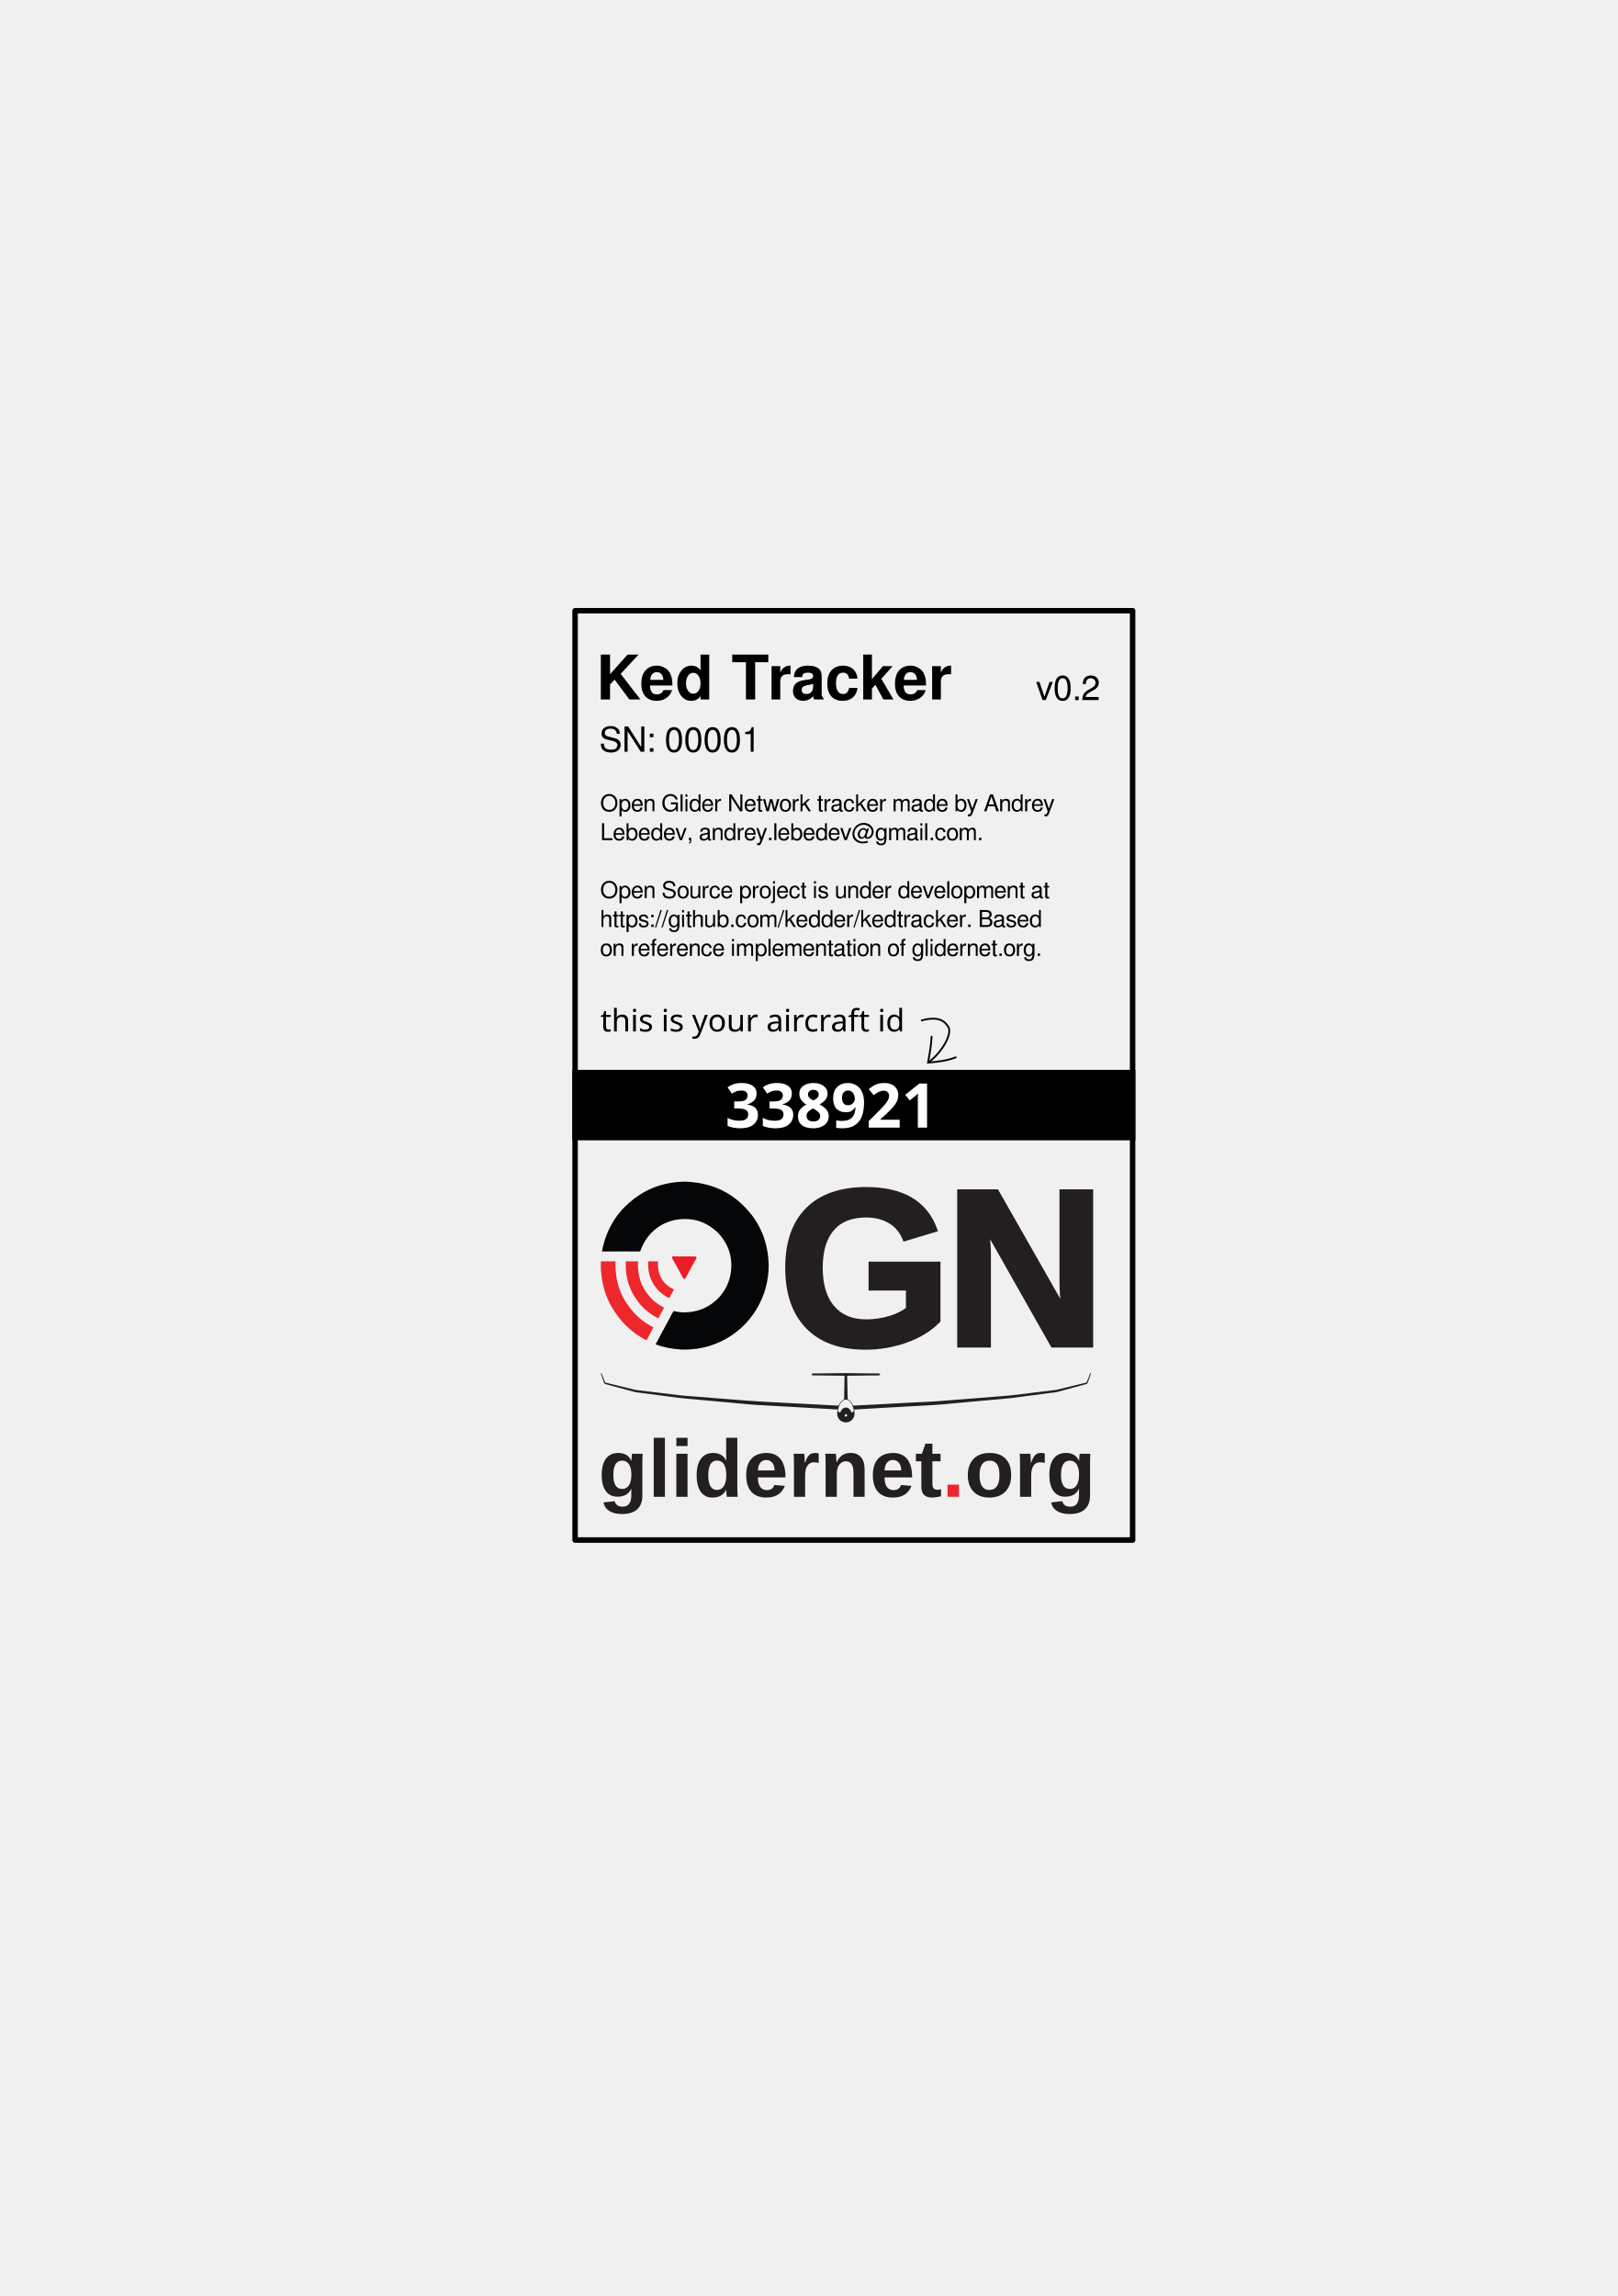
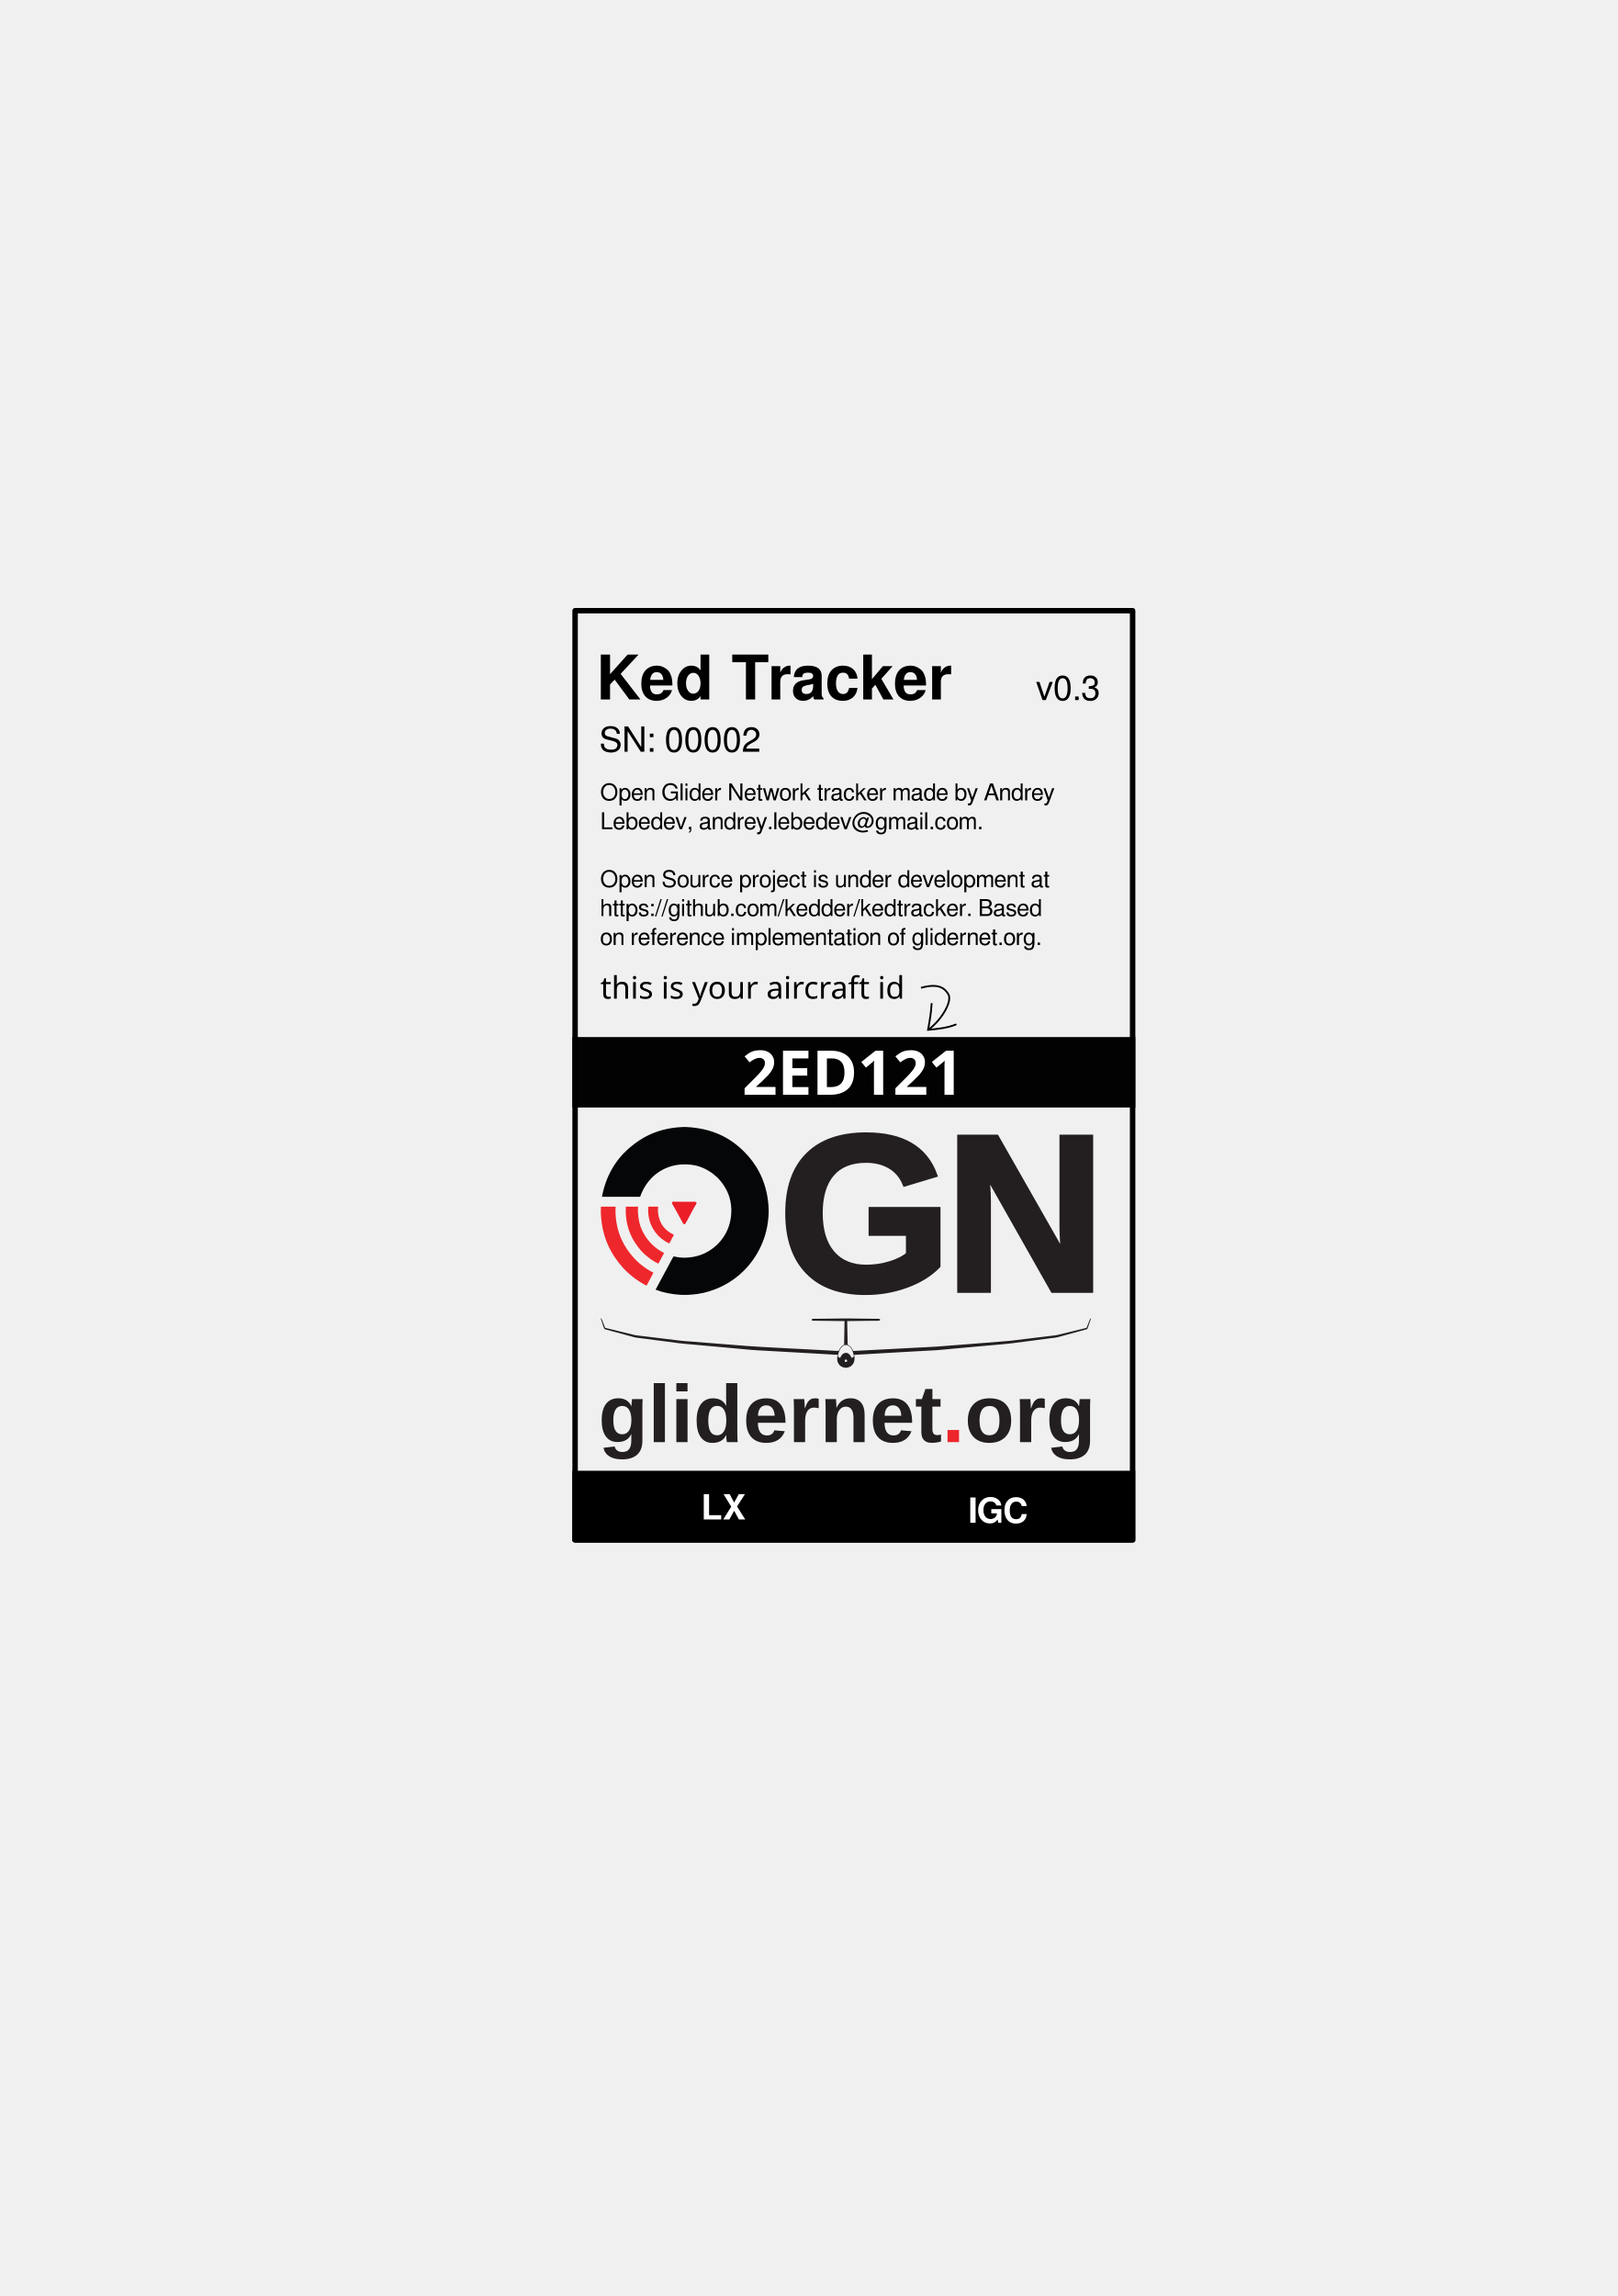
<svg xmlns="http://www.w3.org/2000/svg" width="148mm" height="210mm" viewBox="0 0 148 210" version="1.1" id="svg8">
  <defs id="defs2" />
  <g id="layer1" transform="translate(0,-87)">
    <rect style="opacity:1;fill:none;fill-opacity:1;stroke:#000000;stroke-width:0.5;stroke-linecap:square;stroke-linejoin:round;stroke-miterlimit:4;stroke-dasharray:none;stroke-dashoffset:0;stroke-opacity:1" id="rect4485" width="51" height="85" x="52.607" y="142.857" />
-     <g transform="matrix(0.09618859,0,0,-0.09618859,54.7346,226.7034)" id="g4495">
+     <g transform="matrix(0.09618859,0,0,-0.09618859,54.7346,221.7034)" id="g4495">
      <g transform="scale(0.1)" id="g4497">
        <path id="path4499" style="fill:#231f20;fill-opacity:1;fill-rule:evenodd;stroke:none" d="m 2351.3,1053.49 c 19.13,-3.75 18.97,27.27 0,22.89 -11.88,-2.74 -10.88,-20.75 0,-22.89 z m -31.17,147.59 c -20.68,-17.82 -31.37,-42.44 -38.67,-74.58 -1.23,-5.41 -4.29,-15.07 -3.16,-19.74 0.69,-2.86 5.68,-6.33 8.68,-8.68 3.15,-2.47 7.84,-6.26 11.05,-5.53 3.2,0.74 4.72,5.92 6.32,9.48 4.69,10.5 12.18,21.04 20.12,27.23 10.17,7.92 28.5,14.9 44.58,8.68 14.61,-5.65 27.32,-20.24 33.95,-33.94 1.68,-3.48 3.32,-11.31 7.1,-11.84 3.04,-0.42 8.27,4.08 11.05,6.32 3.08,2.48 8.11,5.78 8.67,9.08 0.7,4.02 -2.16,14.37 -3.54,20.12 -7,29.3 -18.13,55.86 -35.92,71.82 -9.78,8.78 -23.09,15.9 -37.87,15.39 -14.13,-0.49 -23.84,-6.47 -32.36,-13.81 z M 26.25,1467.45 c 0.523,0 1.051,0 1.578,0 4.223,-6.58 7.082,-14.15 10.258,-21.71 6.328,-15.06 11.899,-29.44 18.152,-45.77 2.516,-6.59 4.969,-19.16 9.863,-22.1 3.098,-1.87 9.465,-2.47 15.391,-3.96 86.321,-21.56 173.938,-42.61 259.656,-63.52 10.629,-2.59 21.594,-3.8 32.754,-5.13 135.629,-16.19 271.641,-32.29 407.243,-49.33 23.058,-2.9 46.3,-4.05 69.839,-5.92 186.896,-14.91 375.876,-29.48 563.506,-44.6 93.86,-7.55 190.15,-11.13 286.89,-16.96 95.58,-5.75 191.83,-10.39 289.25,-14.99 82.13,-3.89 168.62,-8.3 252.55,-13.42 12.52,-0.77 25.78,-2.84 36.3,-1.58 7.19,0.85 9.67,8.79 13.02,15 9.79,18.08 22.46,33.98 40.65,42.22 1.3,0.59 2.28,0.45 3.95,2.36 1.16,74.99 3.14,149.18 4.34,224.14 -95.7,1.34 -191.57,2.07 -288.86,3.56 -8.92,0.13 -17.71,-0.77 -22.1,3.55 -6.96,6.86 2.16,13.15 7.5,14.21 10.42,2.07 26.34,0.78 37.88,0.78 86.97,0 180.2,2.45 265.18,3.17 8.55,0 17.1,0 25.65,0 83.21,-0.69 177.75,-3.17 264.39,-3.17 12.56,0 26.17,1.09 37.49,-0.4 4.94,-0.63 13.23,-4.32 10.66,-11.43 -1.84,-4.12 -5.04,-5.51 -9.47,-6.32 -11.15,-2.03 -25.09,-0.78 -37.88,-0.78 -87.42,0 -179.59,-2.84 -265.58,-3.17 1.23,-75.06 3.21,-149.36 4.74,-224.14 19.72,-9.28 33.73,-24.06 44.19,-43.8 3.38,-6.39 5.08,-14.76 12.62,-15.78 5.44,-0.74 11.92,0.48 18.56,0.79 186.45,8.67 373.48,19.99 558.37,29.2 72.53,3.62 144.27,6.15 216.25,11.44 208.88,15.37 423.76,33.07 632.56,49.72 23.41,1.87 46.87,3.16 69.85,5.92 134.87,16.27 270.77,33.29 405.66,49.34 11.36,1.34 22.41,2.19 33.15,4.72 50.27,11.94 102.21,24.58 152.32,37.09 40.77,10.19 81.74,18.98 121.92,29.6 5.39,1.43 7.12,3.1 9.09,7.89 8.21,19.98 15.33,40.72 23.68,60.39 3.34,7.86 6.26,16.25 10.64,22.89 0.53,0 1.06,0 1.58,0 0.93,-0.66 2.3,-0.87 2.77,-1.98 0,-0.66 0,-1.32 0,-1.97 -6.43,-19.24 -14.1,-40.98 -20.91,-60.38 -3.91,-11.13 -6.31,-20.13 -10.66,-29.99 -4.69,-10.63 -14.22,-10.46 -26.44,-13.81 -83.87,-23 -169.61,-46.1 -254.92,-69.46 -21.71,-5.94 -46.48,-7.47 -70.64,-10.65 -119,-15.61 -237.22,-30.97 -358.31,-46.96 -48.3,-6.38 -98.04,-9.8 -147.58,-14.6 -49.5,-4.79 -99.17,-8.71 -148.37,-13.42 -98.64,-9.42 -197.72,-18.28 -297.54,-26.82 -49.46,-4.24 -99.11,-10.65 -149.16,-13.03 -50.8,-2.42 -101.86,-5.58 -153.51,-8.28 -203.96,-10.7 -410.04,-23.62 -613.22,-35.13 6.77,-33.73 4.02,-64.16 -10.66,-85.63 -13.72,-20.05 -33.65,-34.73 -64.71,-37.09 -2.5,0 -5,0 -7.5,0 -31.08,3.68 -51.19,15.43 -64.72,36.7 -6.96,10.94 -11.93,22.8 -13.41,37.49 -1.19,11.74 -0.11,24.73 1.18,35.9 0.4,3.55 1.83,7.78 1.58,11.06 -0.2,2.45 -0.33,1.27 -1.58,1.97 -2.52,1.4 -12.74,0.76 -19.34,1.18 -248.65,15.73 -498.68,27.14 -747.39,42.22 -50.31,3.06 -99.98,8.05 -149.16,12.64 -147.96,13.78 -297.03,27.34 -445.522,40.63 -49.664,4.45 -99.028,7.75 -147.586,14.21 -120.426,16.06 -238.738,30.66 -358.309,46.96 -24.254,3.31 -48.289,5.07 -69.847,11.05 -84.368,23.42 -171.153,46.48 -254.918,69.06 -11.508,3.1 -22.012,3.71 -26.441,14.2 -11.649,27.62 -20.07,61.17 -31.172,89.98 0,0.65 0,1.31 0,1.97 0.465,1.11 1.84,1.32 2.766,1.98" />
        <g transform="scale(10)" id="g4501">
          <text id="text4505" style="font-variant:normal;font-weight:bold;font-size:211.397px;font-family:Arial;-inkscape-font-specification:Arial-BoldMT;writing-mode:lr-tb;fill:#231f20;fill-opacity:1;fill-rule:nonzero;stroke:#231f20;stroke-width:5;stroke-linecap:butt;stroke-linejoin:miter;stroke-miterlimit:10;stroke-dasharray:none;stroke-opacity:1" transform="matrix(1,0,0,-1,171.556,173.555)">
            <tspan id="tspan4503" y="0" x="0">G</tspan>
          </text>
        </g>
        <g transform="scale(10)" id="g4507">
          <text id="text4511" style="font-variant:normal;font-weight:bold;font-size:211.397px;font-family:Arial;-inkscape-font-specification:Arial-BoldMT;writing-mode:lr-tb;fill:#231f20;fill-opacity:1;fill-rule:nonzero;stroke:#231f20;stroke-width:5;stroke-linecap:butt;stroke-linejoin:miter;stroke-miterlimit:10;stroke-dasharray:none;stroke-opacity:1" transform="matrix(1,0,0,-1,329.646,173.555)">
            <tspan id="tspan4509" y="0" x="0">N</tspan>
          </text>
        </g>
        <g transform="scale(10)" id="g4513">
          <text id="text4517" style="font-variant:normal;font-weight:bold;font-size:77.398px;font-family:Arial;-inkscape-font-specification:Arial-BoldMT;writing-mode:lr-tb;fill:#231f20;fill-opacity:1;fill-rule:nonzero;stroke:none" transform="matrix(1,0,0,-1,0,29.1379)">
            <tspan id="tspan4515" y="0" x="0 47.278 68.782 90.286 137.563 180.609 210.729 258.008 301.053">glidernet</tspan>
          </text>
        </g>
        <g transform="scale(10)" id="g4519">
          <text id="text4523" style="font-variant:normal;font-weight:bold;font-size:77.398px;font-family:Arial;-inkscape-font-specification:Arial-BoldMT;writing-mode:lr-tb;fill:#ee252c;fill-opacity:1;fill-rule:nonzero;stroke:none" transform="matrix(1,0,0,-1,326.827,29.1379)">
            <tspan id="tspan4521" y="0" x="0">.</tspan>
          </text>
        </g>
        <g transform="scale(10)" id="g4525">
          <text id="text4529" style="font-variant:normal;font-weight:bold;font-size:77.398px;font-family:Arial;-inkscape-font-specification:Arial-BoldMT;writing-mode:lr-tb;fill:#231f20;fill-opacity:1;fill-rule:nonzero;stroke:none" transform="matrix(1,0,0,-1,348.331,29.1379)">
            <tspan id="tspan4527" y="0" x="0 47.277 77.398">org</tspan>
          </text>
        </g>
        <path id="path4531" style="fill:#110f10;fill-opacity:1;fill-rule:evenodd;stroke:none" d="m 277.266,2623.81 c -33.618,0 -67.239,0 -100.852,0 30.441,0.43 74.742,1.92 100.852,1.66 0.004,0 -0.004,-1.52 0,-1.66" />
        <path id="path4533" style="fill:#e09384;fill-opacity:1;fill-rule:evenodd;stroke:none" d="m 710.426,2577.52 c 2.781,1.37 11.269,1.37 14.047,0 -4.684,0 -9.368,0 -14.047,0" />
        <path id="path4535" style="fill:#ee272c;fill-opacity:1;fill-rule:evenodd;stroke:none" d="m 750.098,2577.52 c 16.816,0 33.625,0 50.429,0 0,-0.27 0,-0.54 0,-0.82 -16.191,-0.28 -34,-0.7 -50.429,0.82" />
        <path id="path4537" style="fill:#e09384;fill-opacity:1;fill-rule:evenodd;stroke:none" d="m 800.527,2576.7 c 0,0.28 0,0.55 0,0.82 8.543,-0.54 19.282,1.1 26.45,-0.82 -8.813,0 -17.629,0 -26.45,0" />
        <path id="path4539" style="fill:#e09384;fill-opacity:1;fill-rule:evenodd;stroke:none" d="m 827.809,2576.7 c 6.074,1.38 17.898,1.38 23.968,0 -7.988,0 -15.976,0 -23.968,0" />
        <path id="path4541" style="fill:#ee272c;fill-opacity:1;fill-rule:evenodd;stroke:none" d="m 24.312,2523.79 c 0,0.28 0,0.56 0,0.83 -1.664,7.94 4.785,5.71 12.402,5.78 41.754,0.44 90.363,-0.33 127.305,0 0,-3.3 0,-6.61 0,-9.91 -1.907,-1.96 -0.297,-7.42 -0.832,-10.75 0,-13.51 0,-27 0,-40.51 0.535,-3.59 -1.079,-9.34 0.832,-11.57 10.585,-185.61 81.14,-311.22 173.585,-414.97 3.516,-4.21 7.375,-8.07 11.579,-11.57 4.336,-5.04 9.023,-9.72 14.046,-14.06 3.516,-4.2 7.375,-8.06 11.579,-11.58 43.812,-40.21 92.746,-75.33 148.789,-103.33 -20.473,-42.34 -43.785,-81.84 -65.301,-123.16 -81.692,41.75 -151.91,94.98 -212.442,157.89 -2.414,3.1 -5.167,5.86 -8.265,8.26 -113.856,127.27 -200.328,281.89 -213.278,510.04 -0.531,3.6 1.078,9.35 -0.828,11.58 0,15.15 0,30.31 0,45.46 1.906,2.23 0.297,7.97 0.828,11.57" />
        <path id="path4543" style="fill:#ee272c;fill-opacity:1;fill-rule:evenodd;stroke:none" d="m 260.73,2506.43 c -0.433,8.7 1.465,15.07 0.833,23.97 38.847,0 77.699,0 116.55,0 0,-2.2 0,-4.4 0,-6.61 -1.886,-1.14 -0.304,-5.75 -0.828,-8.26 0,-1.93 0,-3.87 0,-5.79 -1.91,-3.05 -0.281,-9.63 -0.82,-14.05 0,-0.28 0,-0.55 0,-0.83 0.543,-8.27 -1.106,-18.73 0.82,-25.63 6.403,-126.13 54.426,-210.65 116.559,-281.05 8.469,-9.16 17.289,-17.98 26.453,-26.46 30.797,-28.16 65.531,-52.39 104.984,-71.91 -17.769,-34.32 -36.238,-67.92 -54.558,-101.68 -49.633,23.1 -90.914,54.57 -129.785,88.45 -3.235,3.92 -6.817,7.52 -10.743,10.75 -3.925,3.23 -7.515,6.81 -10.746,10.74 -3.515,4.2 -7.375,8.07 -11.574,11.57 -79.168,90.85 -140.055,199.97 -147.145,362.9 0,11.3 0,22.6 0,33.89" />
        <path id="path4545" style="fill:#ee272c;fill-opacity:1;fill-rule:evenodd;stroke:none" d="m 474.004,2509.74 c 0.129,7.32 0.945,13.93 1.648,20.66 31.145,0 62.278,0 93.414,0 -0.253,-7.73 -2.281,-13.7 -1.648,-22.31 -1.383,-8 -1.383,-21.77 0,-29.77 9.805,-112.53 68.527,-176.15 151.273,-215.75 -14.457,-27.42 -29.628,-54.14 -43.808,-81.83 -36.133,15.12 -65.278,37.22 -92.586,61.17 -4.891,5.57 -10.129,10.81 -15.711,15.7 -49.027,54.86 -86.551,121.21 -92.582,219.06 0,11.02 0,22.05 0,33.07" />
        <path id="path4547" style="fill:#e09384;fill-opacity:1;fill-rule:evenodd;stroke:none" d="m 23.484,2523.79 c 0.277,0 0.559,0 0.828,0 -0.531,-3.6 1.078,-9.34 -0.828,-11.57 0,3.86 0,7.71 0,11.57" />
        <path id="path4549" style="fill:#e09384;fill-opacity:1;fill-rule:evenodd;stroke:none" d="m 378.113,2523.79 c -0.515,-2.51 1.059,-7.12 -0.828,-8.26 0.524,2.51 -1.058,7.12 0.828,8.26" />
        <path id="path4551" style="fill:#e09384;fill-opacity:1;fill-rule:evenodd;stroke:none" d="m 164.02,2520.49 c -0.536,-3.33 1.074,-8.79 -0.832,-10.75 0.535,3.33 -1.075,8.79 0.832,10.75" />
        <path id="path4553" style="fill:#e09384;fill-opacity:1;fill-rule:evenodd;stroke:none" d="m 377.285,2509.74 c -0.531,-4.42 1.09,-11.01 -0.82,-14.05 0.539,4.42 -1.09,11 0.82,14.05" />
        <path id="path4555" style="fill:#e09384;fill-opacity:1;fill-rule:evenodd;stroke:none" d="m 474.004,2509.74 c 0,-11.02 0,-22.05 0,-33.07 -1.375,9.1 -1.375,23.97 0,33.07" />
        <path id="path4557" style="fill:#e09384;fill-opacity:1;fill-rule:evenodd;stroke:none" d="m 567.418,2508.09 c 0,-9.92 0,-19.84 0,-29.77 -1.383,8 -1.383,21.77 0,29.77" />
        <path id="path4559" style="fill:#e09384;fill-opacity:1;fill-rule:evenodd;stroke:none" d="m 260.73,2506.43 c 0,-11.29 0,-22.59 0,-33.89 -1.375,9.37 -1.375,24.52 0,33.89" />
        <path id="path4561" style="fill:#e09384;fill-opacity:1;fill-rule:evenodd;stroke:none" d="m 376.465,2494.86 c 1.918,-6.89 0.277,-17.36 0.82,-25.63 -1.926,6.9 -0.277,17.36 -0.82,25.63" />
        <path id="path4563" style="fill:#e09384;fill-opacity:1;fill-rule:evenodd;stroke:none" d="m 163.188,2469.23 c 1.906,-2.22 0.292,-7.97 0.832,-11.57 -1.911,2.23 -0.297,7.98 -0.832,11.57" />
        <path id="path4565" style="fill:#e09384;fill-opacity:1;fill-rule:evenodd;stroke:none" d="m 23.484,2466.76 c 1.906,-2.23 0.297,-7.98 0.828,-11.58 -0.27,0 -0.551,0 -0.828,0 0,3.86 0,7.72 0,11.58" />
        <path id="path4567" style="fill:#110f10;fill-opacity:1;fill-rule:evenodd;stroke:none" d="m 813.75,2045.17 c 4.961,0 9.922,0 14.883,0 -3.051,-1.38 -11.82,-1.38 -14.883,0" />
        <path id="path4569" style="fill:#110f10;fill-opacity:1;fill-rule:evenodd;stroke:none" d="m 812.926,1927.79 c 3.871,1.91 11.289,0.28 16.539,0.82 -3.875,-1.91 -11.289,-0.29 -16.539,-0.82" />
        <path id="path4571" style="fill:#110f10;fill-opacity:1;fill-rule:evenodd;stroke:none" d="m 800.527,1831.07 c 1.414,1.89 6.313,0.3 9.09,0.83 -1.414,-1.9 -6.312,-0.31 -9.09,-0.83" />
        <path id="path4573" style="fill:#110f10;fill-opacity:1;fill-rule:evenodd;stroke:none" d="m 832.77,1831.07 c 1.414,1.89 6.308,0.3 9.089,0.83 -1.414,-1.9 -6.308,-0.31 -9.089,-0.83" />
        <path id="path4575" style="fill:#110f10;fill-opacity:1;fill-rule:evenodd;stroke:none" d="m 1129.53,2809.81 c 4.48,-3.79 8.61,-7.92 12.4,-12.4 -4.48,3.79 -8.61,7.92 -12.4,12.4" />
        <path id="path4577" style="fill:#e09384;fill-opacity:1;fill-rule:evenodd;stroke:none" d="m 237.59,1945.14 c 3.098,-2.4 5.851,-5.16 8.265,-8.26 -3.105,2.4 -5.855,5.17 -8.265,8.26" />
        <path id="path4579" style="fill:#e09384;fill-opacity:1;fill-rule:evenodd;stroke:none" d="m 363.23,2017.06 c 4.208,-3.51 8.063,-7.37 11.579,-11.58 -4.204,3.52 -8.063,7.38 -11.579,11.58" />
        <path id="path4581" style="fill:#e09384;fill-opacity:1;fill-rule:evenodd;stroke:none" d="m 337.605,2042.69 c 4.208,-3.52 8.063,-7.37 11.579,-11.57 -4.204,3.5 -8.063,7.36 -11.579,11.57" />
        <path id="path4583" style="fill:#110f10;fill-opacity:1;fill-rule:evenodd;stroke:none" d="m 1275.85,2965.21 c 4.2,-3.55 15.21,-14.49 21.48,-21.48 -4.2,3.56 -15.21,14.5 -21.48,21.48" />
        <path id="path4585" style="fill:#110f10;fill-opacity:1;fill-rule:evenodd;stroke:none" d="m 362.406,2961.09 c -0.593,-1.18 -8.383,-9.16 -12.394,-12.41 0.593,1.19 8.386,9.16 12.394,12.41" />
        <path id="path4587" style="fill:#110f10;fill-opacity:1;fill-rule:evenodd;stroke:none" d="m 1204.76,2899.09 c -0.74,1.13 5.28,-4.39 6.61,-6.61 0.73,-1.14 -5.29,4.38 -6.61,6.61" />
        <path id="path4589" style="fill:#110f10;fill-opacity:1;fill-rule:evenodd;stroke:none" d="m 434.324,2895.78 c -3.011,-3.65 -13.394,-14.12 -19.836,-19.84 3.012,3.65 13.395,14.12 19.836,19.84" />
        <path id="path4591" style="fill:#110f10;fill-opacity:1;fill-rule:evenodd;stroke:none" d="m 1224.59,2879.25 c -0.72,1.14 5.29,-4.39 6.62,-6.61 0.72,-1.14 -5.29,4.38 -6.62,6.61" />
        <path id="path4593" style="fill:#eb1e28;fill-opacity:1;fill-rule:evenodd;stroke:none" d="m 851.777,2576.7 c 14.375,0 28.848,0 44.645,0 14.418,0 33.086,2.64 36.367,-7.44 3.024,-9.27 -6.344,-20.73 -10.742,-28.11 -26.828,-45.03 -45.879,-84.87 -71.094,-131.44 -3.933,-7.25 -9.598,-15.66 -14.879,-25.62 -4.176,-7.86 -9.254,-21.32 -18.183,-21.49 -9.411,-0.19 -15.711,13.95 -19.844,21.49 -29.879,54.46 -54.871,104.3 -86.797,157.89 -5.367,9 -22.359,32.7 -0.824,35.54 4.679,0 9.363,0 14.047,0 8.547,0 17.09,0 25.625,0 16.429,-1.52 34.238,-1.1 50.429,-0.82 8.821,0 17.637,0 26.45,0 0.281,0 0.55,0 0.832,0 7.992,0 15.98,0 23.968,0" />
        <path id="path4595" style="fill:#e09384;fill-opacity:1;fill-rule:evenodd;stroke:none" d="m 407.875,2109.64 c 4.199,-3.5 8.059,-7.37 11.574,-11.57 -4.207,3.52 -8.066,7.37 -11.574,11.57" />
        <path id="path4597" style="fill:#e09384;fill-opacity:1;fill-rule:evenodd;stroke:none" d="m 430.195,2087.33 c 3.926,-3.23 7.508,-6.83 10.743,-10.75 -3.926,3.24 -7.508,6.81 -10.743,10.75" />
        <path id="path4599" style="fill:#e09384;fill-opacity:1;fill-rule:evenodd;stroke:none" d="m 493.844,2188.18 c 9.164,-8.48 17.976,-17.3 26.453,-26.46 -9.164,8.48 -17.984,17.3 -26.453,26.46" />
        <path id="path4601" style="fill:#e09384;fill-opacity:1;fill-rule:evenodd;stroke:none" d="m 566.586,2257.61 c 5.582,-4.89 10.82,-10.13 15.711,-15.7 -5.582,4.89 -10.817,10.13 -15.711,15.7" />
        <path id="path4603" style="fill:#110f10;fill-opacity:1;fill-rule:evenodd;stroke:none" d="m 1222.94,2097.24 c 0.43,-0.08 -6.12,-6.94 -9.09,-9.09 -0.43,0.09 6.13,6.94 9.09,9.09" />
        <path id="path4605" style="fill:#050607;fill-opacity:1;fill-rule:evenodd;stroke:none" d="m 792.262,1691.36 c -94.532,4.67 -176.379,22.02 -247.992,49.6 41.925,79.81 86.179,159.45 128.128,238.08 14.2,26.61 27.075,53.66 43.813,78.53 29.48,-7.17 61.434,-11.86 97.539,-12.4 3.063,-1.38 11.832,-1.38 14.883,0 102.812,3 182.967,34.53 247.997,80.18 63.63,44.66 115.8,106.45 148.79,179.38 33.69,74.46 51.3,176.49 30.59,277.75 -18.24,89.16 -63.18,158.79 -114.08,214.93 -3.79,4.48 -7.92,8.61 -12.4,12.4 -49.62,45.23 -109.76,85.16 -184.339,106.64 -77.16,22.22 -177.601,21.25 -254.605,-2.49 -146.57,-45.17 -243.508,-150.24 -293.457,-290.15 -39.957,0 -79.906,0 -119.863,0 -0.004,0.14 0.004,1.66 0,1.66 -26.11,0.26 -70.411,-1.23 -100.852,-1.66 -47.394,0 -94.789,0 -142.18,0 36.629,197.57 129.676,350.55 256.258,461.27 128.028,111.99 287.938,194.45 517.477,202.53 8.816,0 17.636,0 26.457,0 249.304,-11.38 419.724,-102.3 551.364,-233.94 113.27,-113.27 200.22,-261.22 226.5,-459.61 3.86,-29.18 6.57,-60.7 7.44,-91.76 0,-8.81 0,-17.64 0,-26.45 -3.41,-124.68 -30.98,-227.77 -71.92,-317.43 -78.81,-172.58 -212.43,-309.89 -384.39,-391 -65.93,-31.11 -139.39,-55.74 -223.19,-67.8 -28.335,-4.06 -59.949,-6.21 -90.101,-8.26 -19.293,0 -38.582,0 -57.867,0" />
      </g>
    </g>
-     <rect style="opacity:1;fill:#000000;fill-opacity:1;stroke:none;stroke-width:0.543;stroke-linecap:square;stroke-linejoin:round;stroke-miterlimit:4;stroke-dasharray:none;stroke-dashoffset:0;stroke-opacity:1" id="rect4562" width="51.5" height="6.445" x="52.357" y="184.852" />
-     <text xml:space="preserve" style="font-style:normal;font-variant:normal;font-weight:bold;font-stretch:normal;font-size:5.644px;line-height:125%;font-family:sans-serif;-inkscape-font-specification:'sans-serif, Bold';font-variant-ligatures:normal;font-variant-caps:normal;font-variant-numeric:normal;font-feature-settings:normal;text-align:start;letter-spacing:0px;word-spacing:0px;writing-mode:lr-tb;text-anchor:start;fill:#ffffff;fill-opacity:1;stroke:none;stroke-width:0.265px;stroke-linecap:butt;stroke-linejoin:miter;stroke-opacity:1" x="66.337" y="190.129" id="text4665">
-       <tspan id="tspan4663" x="66.337" y="190.129" style="font-style:normal;font-variant:normal;font-weight:bold;font-stretch:normal;font-size:5.644px;font-family:sans-serif;-inkscape-font-specification:'sans-serif, Bold';font-variant-ligatures:normal;font-variant-caps:normal;font-variant-numeric:normal;font-feature-settings:normal;text-align:start;writing-mode:lr-tb;text-anchor:start;fill:#ffffff;fill-opacity:1;stroke-width:0.265px">338921</tspan>
+     <rect style="opacity:1;fill:#000000;fill-opacity:0.991;stroke:none;stroke-width:0.543;stroke-linecap:square;stroke-linejoin:round;stroke-miterlimit:4;stroke-dasharray:none;stroke-dashoffset:0;stroke-opacity:1" id="rect4562" width="51.5" height="6.445" x="52.357" y="181.852" />
+     <text xml:space="preserve" style="font-style:normal;font-variant:normal;font-weight:bold;font-stretch:normal;font-size:5.644px;line-height:125%;font-family:Hack;-inkscape-font-specification:'Hack, Bold';font-variant-ligatures:normal;font-variant-caps:normal;font-variant-numeric:normal;font-feature-settings:normal;text-align:start;letter-spacing:0px;word-spacing:0px;writing-mode:lr-tb;text-anchor:start;fill:#ffffff;fill-opacity:1;stroke:none;stroke-width:0.265px;stroke-linecap:butt;stroke-linejoin:miter;stroke-opacity:1" x="67.896" y="187.129" id="text4665">
+       <tspan id="tspan4663" x="67.896" y="187.129" style="font-style:normal;font-variant:normal;font-weight:bold;font-stretch:normal;font-size:5.644px;font-family:Hack;-inkscape-font-specification:'Hack, Bold';font-variant-ligatures:normal;font-variant-caps:normal;font-variant-numeric:normal;font-feature-settings:normal;text-align:start;writing-mode:lr-tb;text-anchor:start;fill:#ffffff;fill-opacity:1;stroke-width:0.265px">2ED121</tspan>
    </text>
    <text xml:space="preserve" style="font-style:normal;font-variant:normal;font-weight:600;font-stretch:normal;font-size:5.644px;line-height:125%;font-family:FreeSans;-inkscape-font-specification:'FreeSans, Semi-Bold';font-variant-ligatures:normal;font-variant-caps:normal;font-variant-numeric:normal;font-feature-settings:normal;text-align:start;letter-spacing:0px;word-spacing:0px;writing-mode:lr-tb;text-anchor:start;fill:#000000;fill-opacity:1;stroke:none;stroke-width:0.265px;stroke-linecap:butt;stroke-linejoin:miter;stroke-opacity:1" x="54.509" y="150.974" id="text4669">
      <tspan x="54.509" y="150.974" style="font-style:normal;font-variant:normal;font-weight:600;font-stretch:normal;font-size:5.644px;font-family:FreeSans;-inkscape-font-specification:'FreeSans, Semi-Bold';font-variant-ligatures:normal;font-variant-caps:normal;font-variant-numeric:normal;font-feature-settings:normal;text-align:start;writing-mode:lr-tb;text-anchor:start;stroke-width:0.265px" id="tspan4677">Ked Tracker</tspan>
    </text>
    <text xml:space="preserve" style="font-style:normal;font-variant:normal;font-weight:normal;font-stretch:normal;font-size:3.175px;line-height:125%;font-family:FreeSans;-inkscape-font-specification:'FreeSans, Normal';font-variant-ligatures:normal;font-variant-caps:normal;font-variant-numeric:normal;font-feature-settings:normal;text-align:start;letter-spacing:0px;word-spacing:0px;writing-mode:lr-tb;text-anchor:start;fill:#000000;fill-opacity:1;stroke:none;stroke-width:0.265px;stroke-linecap:butt;stroke-linejoin:miter;stroke-opacity:1" x="94.759" y="151.031" id="text4683">
-       <tspan id="tspan4681" x="94.759" y="151.031" style="font-style:normal;font-variant:normal;font-weight:normal;font-stretch:normal;font-size:3.175px;font-family:FreeSans;-inkscape-font-specification:'FreeSans, Normal';font-variant-ligatures:normal;font-variant-caps:normal;font-variant-numeric:normal;font-feature-settings:normal;text-align:start;writing-mode:lr-tb;text-anchor:start;stroke-width:0.265px">v0.2</tspan>
+       <tspan id="tspan4681" x="94.759" y="151.031" style="font-style:normal;font-variant:normal;font-weight:normal;font-stretch:normal;font-size:3.175px;font-family:FreeSans;-inkscape-font-specification:'FreeSans, Normal';font-variant-ligatures:normal;font-variant-caps:normal;font-variant-numeric:normal;font-feature-settings:normal;text-align:start;writing-mode:lr-tb;text-anchor:start;stroke-width:0.265px">v0.3</tspan>
    </text>
-     <text xml:space="preserve" style="font-style:normal;font-variant:normal;font-weight:normal;font-stretch:normal;font-size:2.117px;line-height:125%;font-family:FreeSans;-inkscape-font-specification:'FreeSans, Normal';font-variant-ligatures:normal;font-variant-caps:normal;font-variant-numeric:normal;font-feature-settings:normal;text-align:start;letter-spacing:0px;word-spacing:0px;writing-mode:lr-tb;text-anchor:start;fill:#000000;fill-opacity:1;stroke:none;stroke-width:0.265px;stroke-linecap:butt;stroke-linejoin:miter;stroke-opacity:1" x="54.897" y="161.201" id="text4687">
-       <tspan x="54.897" y="161.201" style="font-style:normal;font-variant:normal;font-weight:normal;font-stretch:normal;font-size:2.117px;font-family:FreeSans;-inkscape-font-specification:'FreeSans, Normal';font-variant-ligatures:normal;font-variant-caps:normal;font-variant-numeric:normal;font-feature-settings:normal;text-align:start;writing-mode:lr-tb;text-anchor:start;stroke-width:0.265px" id="tspan4689">Open Glider Network tracker made by Andrey </tspan>
-       <tspan x="54.897" y="163.847" style="font-style:normal;font-variant:normal;font-weight:normal;font-stretch:normal;font-size:2.117px;font-family:FreeSans;-inkscape-font-specification:'FreeSans, Normal';font-variant-ligatures:normal;font-variant-caps:normal;font-variant-numeric:normal;font-feature-settings:normal;text-align:start;writing-mode:lr-tb;text-anchor:start;stroke-width:0.265px" id="tspan4570">Lebedev, andrey.lebedev@gmail.com.</tspan>
-       <tspan x="54.897" y="166.493" style="font-style:normal;font-variant:normal;font-weight:normal;font-stretch:normal;font-size:2.117px;font-family:FreeSans;-inkscape-font-specification:'FreeSans, Normal';font-variant-ligatures:normal;font-variant-caps:normal;font-variant-numeric:normal;font-feature-settings:normal;text-align:start;writing-mode:lr-tb;text-anchor:start;stroke-width:0.265px" id="tspan4712" />
-       <tspan x="54.897" y="169.139" style="font-style:normal;font-variant:normal;font-weight:normal;font-stretch:normal;font-size:2.117px;font-family:FreeSans;-inkscape-font-specification:'FreeSans, Normal';font-variant-ligatures:normal;font-variant-caps:normal;font-variant-numeric:normal;font-feature-settings:normal;text-align:start;writing-mode:lr-tb;text-anchor:start;stroke-width:0.265px" id="tspan4714">Open Source project is under development at  </tspan>
-       <tspan x="54.897" y="171.785" style="font-style:normal;font-variant:normal;font-weight:normal;font-stretch:normal;font-size:2.117px;font-family:FreeSans;-inkscape-font-specification:'FreeSans, Normal';font-variant-ligatures:normal;font-variant-caps:normal;font-variant-numeric:normal;font-feature-settings:normal;text-align:start;writing-mode:lr-tb;text-anchor:start;stroke-width:0.265px" id="tspan4574">https://github.com/kedder/kedtracker. Based</tspan>
-       <tspan x="54.897" y="174.431" style="font-style:normal;font-variant:normal;font-weight:normal;font-stretch:normal;font-size:2.117px;font-family:FreeSans;-inkscape-font-specification:'FreeSans, Normal';font-variant-ligatures:normal;font-variant-caps:normal;font-variant-numeric:normal;font-feature-settings:normal;text-align:start;writing-mode:lr-tb;text-anchor:start;stroke-width:0.265px" id="tspan4724">on reference implementation of glidernet.org.</tspan>
+     <text xml:space="preserve" style="font-style:normal;font-variant:normal;font-weight:normal;font-stretch:normal;font-size:2.117px;line-height:125%;font-family:FreeSans;-inkscape-font-specification:'FreeSans, Normal';font-variant-ligatures:normal;font-variant-caps:normal;font-variant-numeric:normal;font-feature-settings:normal;text-align:start;letter-spacing:0px;word-spacing:0px;writing-mode:lr-tb;text-anchor:start;fill:#000000;fill-opacity:1;stroke:none;stroke-width:0.265px;stroke-linecap:butt;stroke-linejoin:miter;stroke-opacity:1" x="54.897" y="160.201" id="text4687">
+       <tspan x="54.897" y="160.201" style="font-style:normal;font-variant:normal;font-weight:normal;font-stretch:normal;font-size:2.117px;font-family:FreeSans;-inkscape-font-specification:'FreeSans, Normal';font-variant-ligatures:normal;font-variant-caps:normal;font-variant-numeric:normal;font-feature-settings:normal;text-align:start;writing-mode:lr-tb;text-anchor:start;stroke-width:0.265px" id="tspan4689">Open Glider Network tracker made by Andrey </tspan>
+       <tspan x="54.897" y="162.847" style="font-style:normal;font-variant:normal;font-weight:normal;font-stretch:normal;font-size:2.117px;font-family:FreeSans;-inkscape-font-specification:'FreeSans, Normal';font-variant-ligatures:normal;font-variant-caps:normal;font-variant-numeric:normal;font-feature-settings:normal;text-align:start;writing-mode:lr-tb;text-anchor:start;stroke-width:0.265px" id="tspan4570">Lebedev, andrey.lebedev@gmail.com.</tspan>
+       <tspan x="54.897" y="165.493" style="font-style:normal;font-variant:normal;font-weight:normal;font-stretch:normal;font-size:2.117px;font-family:FreeSans;-inkscape-font-specification:'FreeSans, Normal';font-variant-ligatures:normal;font-variant-caps:normal;font-variant-numeric:normal;font-feature-settings:normal;text-align:start;writing-mode:lr-tb;text-anchor:start;stroke-width:0.265px" id="tspan4712" />
+       <tspan x="54.897" y="168.139" style="font-style:normal;font-variant:normal;font-weight:normal;font-stretch:normal;font-size:2.117px;font-family:FreeSans;-inkscape-font-specification:'FreeSans, Normal';font-variant-ligatures:normal;font-variant-caps:normal;font-variant-numeric:normal;font-feature-settings:normal;text-align:start;writing-mode:lr-tb;text-anchor:start;stroke-width:0.265px" id="tspan4714">Open Source project is under development at  </tspan>
+       <tspan x="54.897" y="170.785" style="font-style:normal;font-variant:normal;font-weight:normal;font-stretch:normal;font-size:2.117px;font-family:FreeSans;-inkscape-font-specification:'FreeSans, Normal';font-variant-ligatures:normal;font-variant-caps:normal;font-variant-numeric:normal;font-feature-settings:normal;text-align:start;writing-mode:lr-tb;text-anchor:start;stroke-width:0.265px" id="tspan4574">https://github.com/kedder/kedtracker. Based</tspan>
+       <tspan x="54.897" y="173.431" style="font-style:normal;font-variant:normal;font-weight:normal;font-stretch:normal;font-size:2.117px;font-family:FreeSans;-inkscape-font-specification:'FreeSans, Normal';font-variant-ligatures:normal;font-variant-caps:normal;font-variant-numeric:normal;font-feature-settings:normal;text-align:start;writing-mode:lr-tb;text-anchor:start;stroke-width:0.265px" id="tspan4724">on reference implementation of glidernet.org.</tspan>
    </text>
-     <text xml:space="preserve" style="font-style:normal;font-variant:normal;font-weight:normal;font-stretch:normal;font-size:2.822px;line-height:125%;font-family:'Coming Soon';-inkscape-font-specification:'Coming Soon, Normal';font-variant-ligatures:normal;font-variant-caps:normal;font-variant-numeric:normal;font-feature-settings:normal;text-align:start;letter-spacing:0px;word-spacing:0px;writing-mode:lr-tb;text-anchor:start;fill:#000000;fill-opacity:1;stroke:none;stroke-width:0.265px;stroke-linecap:butt;stroke-linejoin:miter;stroke-opacity:1" x="54.919" y="181.342" id="text4587">
-       <tspan id="tspan4567" x="54.919" y="181.342">this is your aircraft id</tspan>
-     </text>
-     <g id="g4600" transform="translate(-4.528714,-0.04428031)">
-       <path id="path4592" d="m 88.78,180.393 c 1.627,-0.459 2.186,0.05 2.521,0.62 0.35,0.728 -0.79,2.483 -1.878,3.223" style="fill:none;fill-rule:evenodd;stroke:#000000;stroke-width:0.165;stroke-linecap:butt;stroke-linejoin:miter;stroke-miterlimit:4;stroke-dasharray:none;stroke-opacity:1" />
-       <path id="path4596" d="m 89.748,181.86 c -0.047,0.866 -0.187,1.621 -0.326,2.376 0.9,-0.077 1.783,-0.18 2.533,-0.482" style="fill:none;fill-rule:evenodd;stroke:#000000;stroke-width:0.165;stroke-linecap:round;stroke-linejoin:miter;stroke-miterlimit:4;stroke-dasharray:none;stroke-opacity:1" />
+     <g id="g4569" transform="translate(0,-3)">
+       <text id="text4587" y="181.342" x="54.919" style="font-style:normal;font-variant:normal;font-weight:normal;font-stretch:normal;font-size:2.822px;line-height:125%;font-family:'Coming Soon';-inkscape-font-specification:'Coming Soon, Normal';font-variant-ligatures:normal;font-variant-caps:normal;font-variant-numeric:normal;font-feature-settings:normal;text-align:start;letter-spacing:0px;word-spacing:0px;writing-mode:lr-tb;text-anchor:start;fill:#000000;fill-opacity:1;stroke:none;stroke-width:0.265px;stroke-linecap:butt;stroke-linejoin:miter;stroke-opacity:1" xml:space="preserve">
+         <tspan y="181.342" x="54.919" id="tspan4567">this is your aircraft id</tspan>
+       </text>
+       <g transform="translate(-4.528714,-0.04428031)" id="g4600">
+         <path style="fill:none;fill-rule:evenodd;stroke:#000000;stroke-width:0.165;stroke-linecap:butt;stroke-linejoin:miter;stroke-miterlimit:4;stroke-dasharray:none;stroke-opacity:1" d="m 88.78,180.393 c 1.627,-0.459 2.186,0.05 2.521,0.62 0.35,0.728 -0.79,2.483 -1.878,3.223" id="path4592" />
+         <path style="fill:none;fill-rule:evenodd;stroke:#000000;stroke-width:0.165;stroke-linecap:round;stroke-linejoin:miter;stroke-miterlimit:4;stroke-dasharray:none;stroke-opacity:1" d="m 89.748,181.86 c -0.047,0.866 -0.187,1.621 -0.326,2.376 0.9,-0.077 1.783,-0.18 2.533,-0.482" id="path4596" />
+       </g>
    </g>
    <text xml:space="preserve" style="font-style:normal;font-variant:normal;font-weight:normal;font-stretch:normal;font-size:3.175px;line-height:125%;font-family:FreeSans;-inkscape-font-specification:'FreeSans, Normal';font-variant-ligatures:normal;font-variant-caps:normal;font-variant-numeric:normal;font-feature-settings:normal;text-align:start;letter-spacing:0px;word-spacing:0px;writing-mode:lr-tb;text-anchor:start;fill:#000000;fill-opacity:1;stroke:none;stroke-width:0.265px;stroke-linecap:butt;stroke-linejoin:miter;stroke-opacity:1" x="54.808" y="155.755" id="text4683-5">
-       <tspan id="tspan4681-0" x="54.808" y="155.755" style="font-style:normal;font-variant:normal;font-weight:normal;font-stretch:normal;font-size:3.175px;font-family:FreeSans;-inkscape-font-specification:'FreeSans, Normal';font-variant-ligatures:normal;font-variant-caps:normal;font-variant-numeric:normal;font-feature-settings:normal;text-align:start;writing-mode:lr-tb;text-anchor:start;stroke-width:0.265px">SN: 00001</tspan>
+       <tspan id="tspan4681-0" x="54.808" y="155.755" style="font-style:normal;font-variant:normal;font-weight:normal;font-stretch:normal;font-size:3.175px;font-family:FreeSans;-inkscape-font-specification:'FreeSans, Normal';font-variant-ligatures:normal;font-variant-caps:normal;font-variant-numeric:normal;font-feature-settings:normal;text-align:start;writing-mode:lr-tb;text-anchor:start;stroke-width:0.265px">SN: 00002</tspan>
+     </text>
+     <rect style="opacity:1;fill:#000000;fill-opacity:1;stroke:none;stroke-width:0.543;stroke-linecap:square;stroke-linejoin:round;stroke-miterlimit:4;stroke-dasharray:none;stroke-dashoffset:0;stroke-opacity:1" id="rect4562-2" width="51.5" height="6.445" x="52.349" y="221.521" />
+     <text xml:space="preserve" style="font-style:normal;font-variant:normal;font-weight:600;font-stretch:normal;font-size:3.175px;line-height:125%;font-family:FreeSans;-inkscape-font-specification:'FreeSans, Semi-Bold';font-variant-ligatures:normal;font-variant-caps:normal;font-variant-numeric:normal;font-feature-settings:normal;text-align:start;letter-spacing:0px;word-spacing:0px;writing-mode:lr-tb;text-anchor:start;fill:#ffffff;fill-opacity:1;stroke:none;stroke-width:0.265px;stroke-linecap:butt;stroke-linejoin:miter;stroke-opacity:1" x="64.13" y="225.978" id="text4683-5-4">
+       <tspan id="tspan4681-0-1" x="64.13" y="225.978" style="font-style:normal;font-variant:normal;font-weight:600;font-stretch:normal;font-size:3.175px;font-family:FreeSans;-inkscape-font-specification:'FreeSans, Semi-Bold';font-variant-ligatures:normal;font-variant-caps:normal;font-variant-numeric:normal;font-feature-settings:normal;text-align:start;writing-mode:lr-tb;text-anchor:start;fill:#ffffff;fill-opacity:1;stroke-width:0.265px">LX</tspan>
+     </text>
+     <text xml:space="preserve" style="font-style:normal;font-variant:normal;font-weight:600;font-stretch:normal;font-size:3.175px;line-height:125%;font-family:FreeSans;-inkscape-font-specification:'FreeSans, Semi-Bold';font-variant-ligatures:normal;font-variant-caps:normal;font-variant-numeric:normal;font-feature-settings:normal;text-align:start;letter-spacing:0px;word-spacing:0px;writing-mode:lr-tb;text-anchor:start;fill:#ffffff;fill-opacity:1;stroke:none;stroke-width:0.265px;stroke-linecap:butt;stroke-linejoin:miter;stroke-opacity:1" x="88.509" y="226.28" id="text4683-5-4-2">
+       <tspan id="tspan4681-0-1-3" x="88.509" y="226.28" style="font-style:normal;font-variant:normal;font-weight:600;font-stretch:normal;font-size:3.175px;font-family:FreeSans;-inkscape-font-specification:'FreeSans, Semi-Bold';font-variant-ligatures:normal;font-variant-caps:normal;font-variant-numeric:normal;font-feature-settings:normal;text-align:start;writing-mode:lr-tb;text-anchor:start;fill:#ffffff;fill-opacity:1;stroke-width:0.265px">IGC</tspan>
    </text>
  </g>
</svg>
